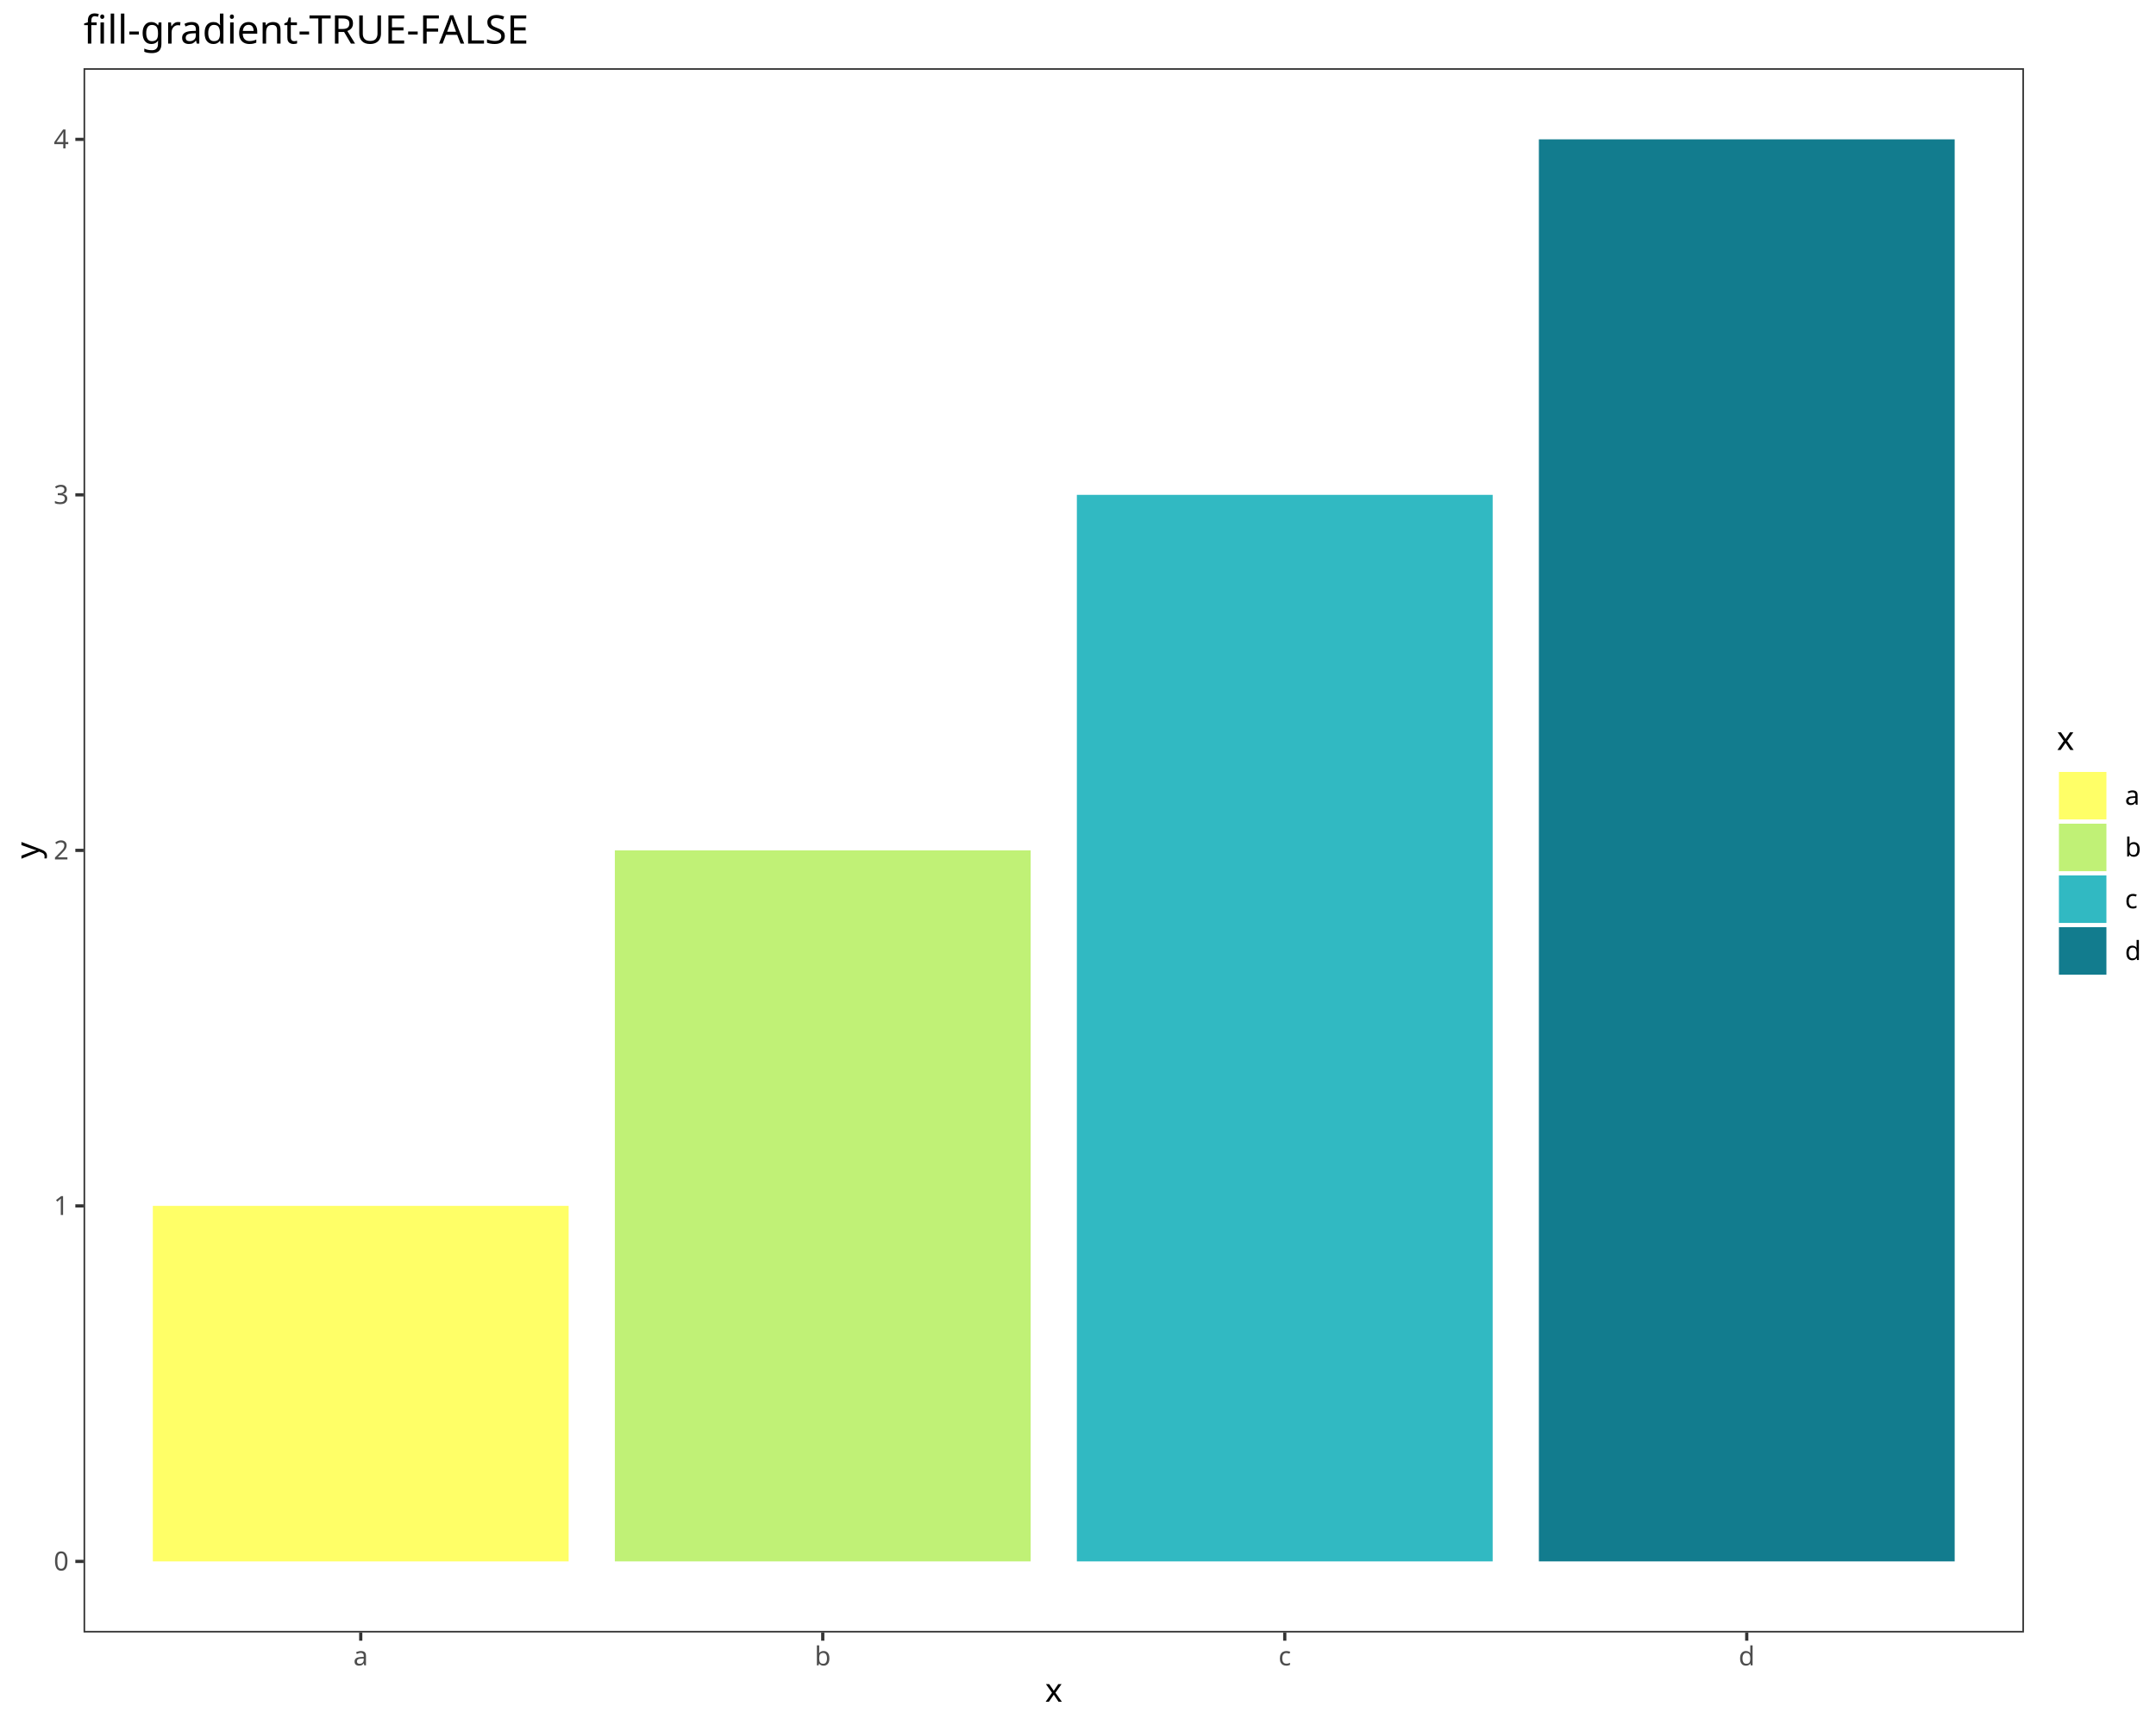
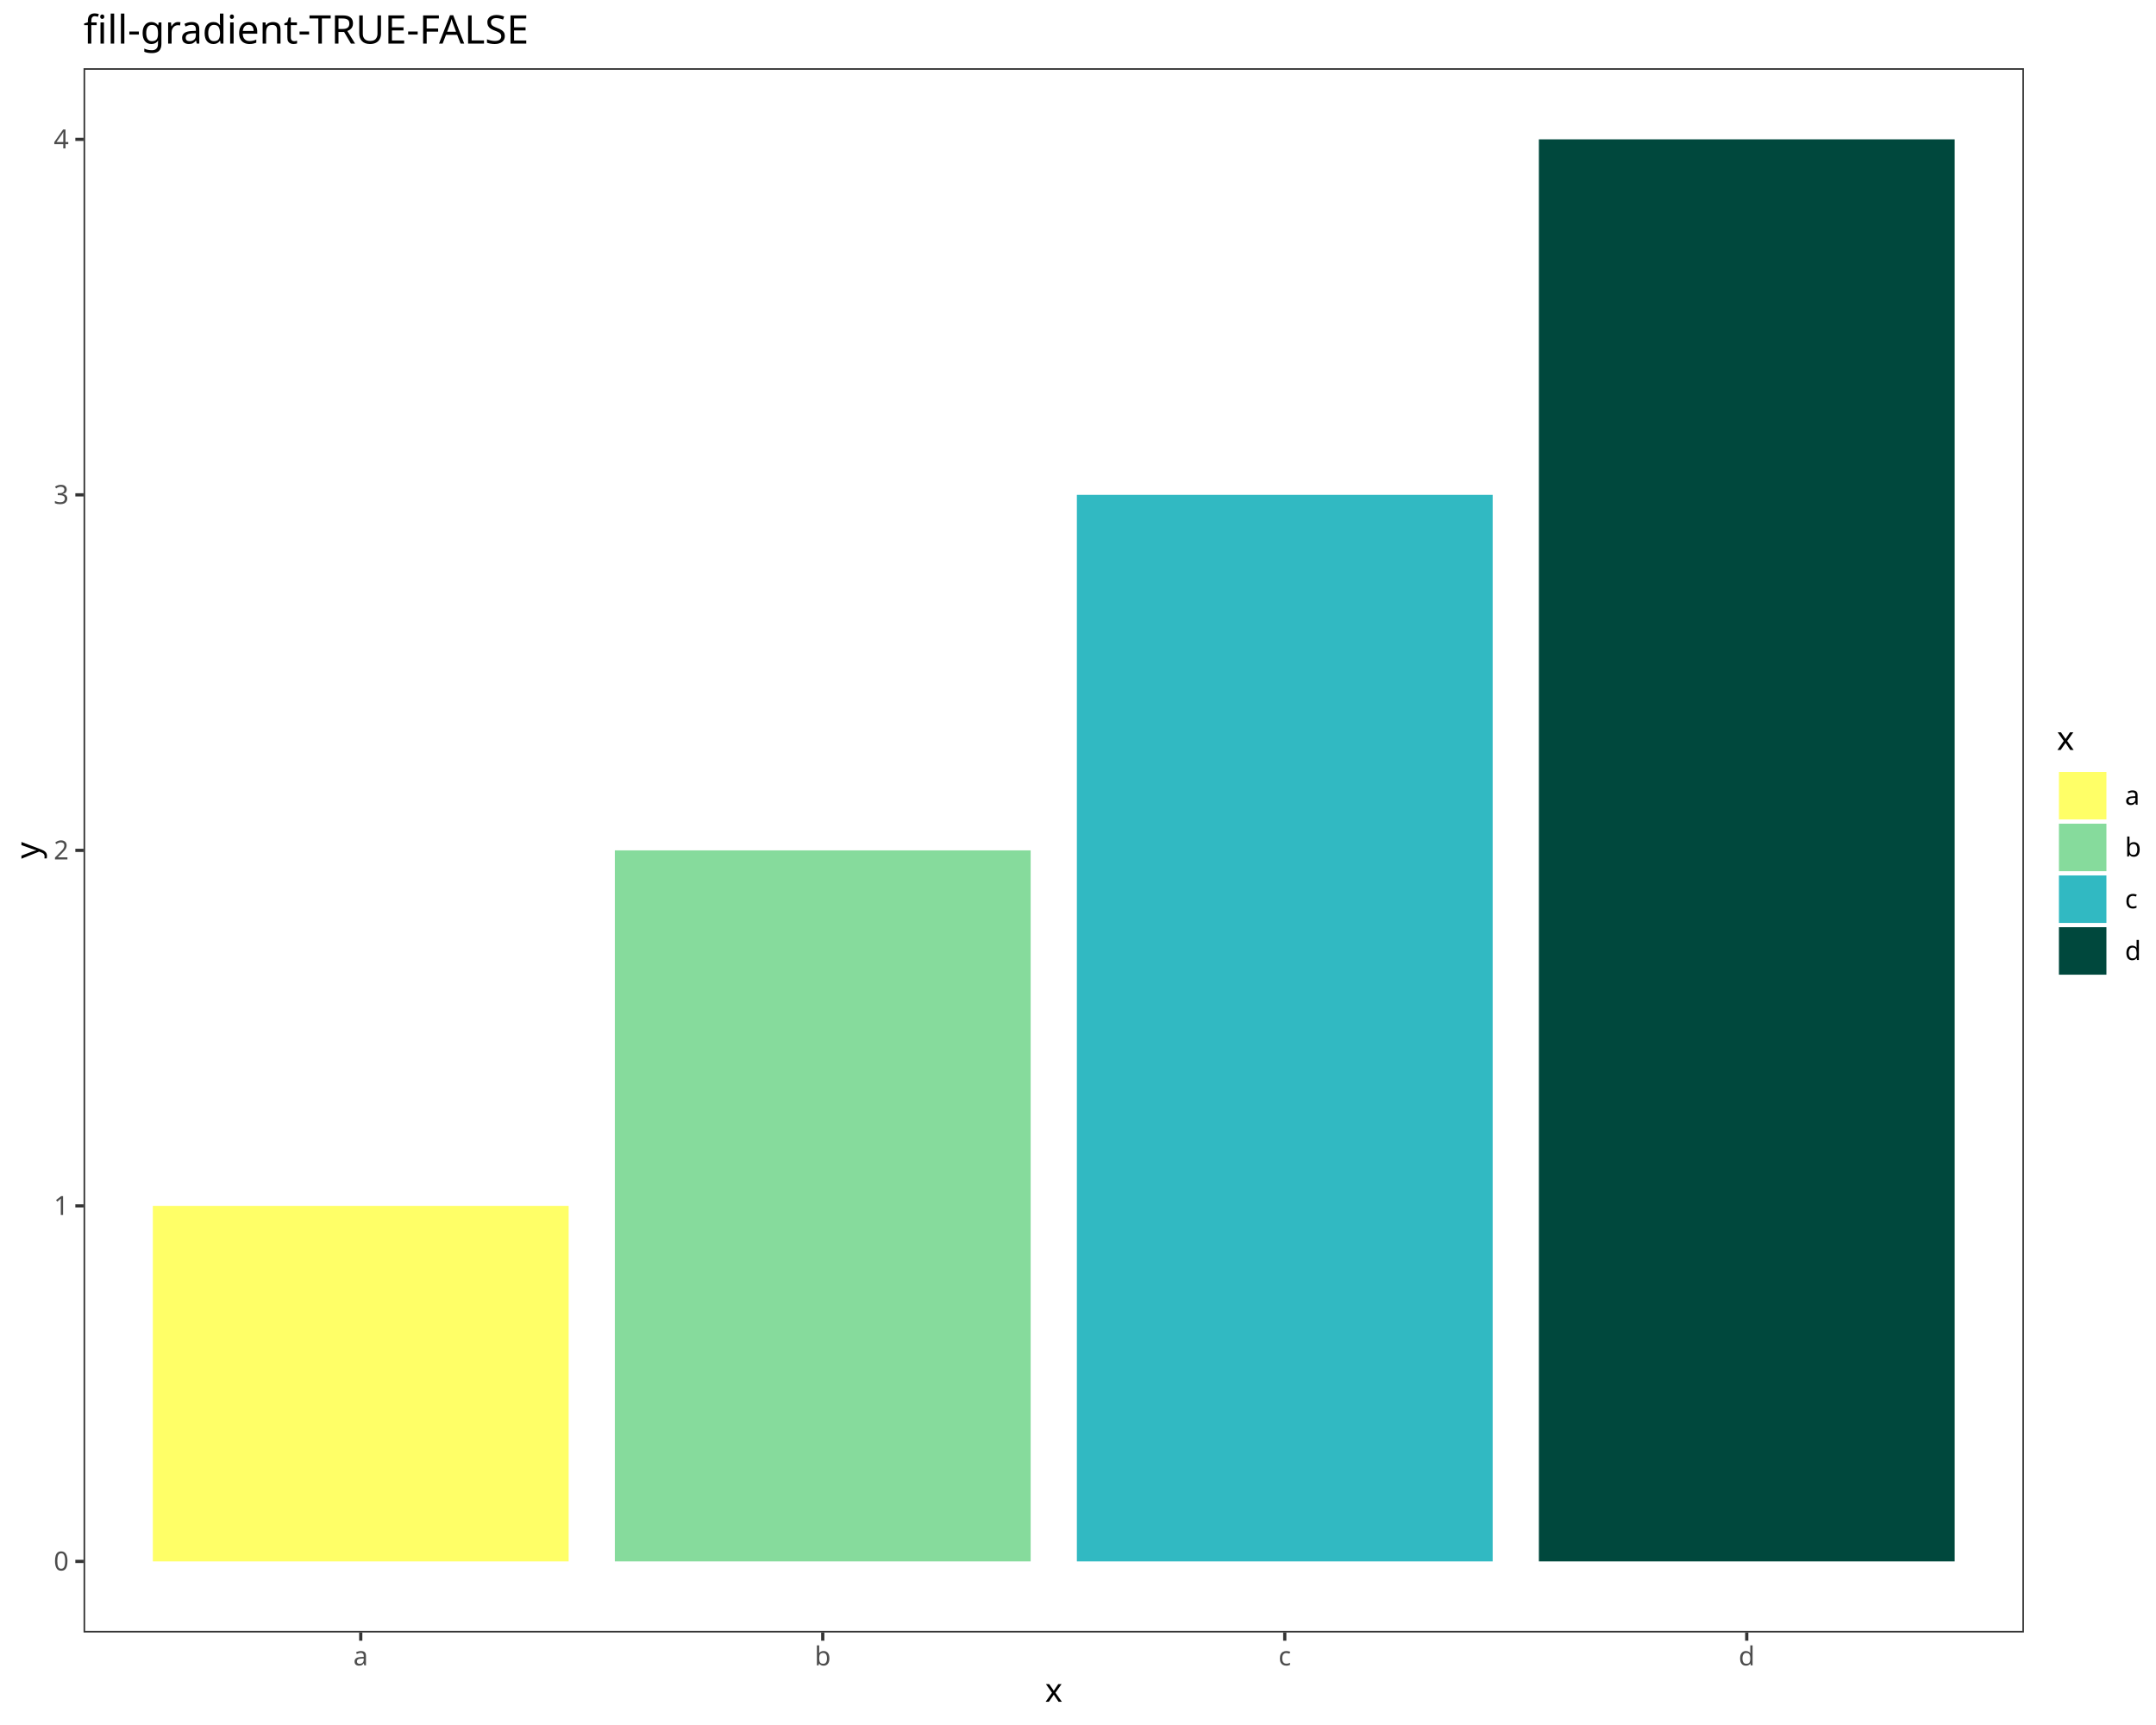
<svg xmlns="http://www.w3.org/2000/svg" class="svglite" data-engine-version="2.0" width="720.00pt" height="576.00pt" viewBox="0 0 720.00 576.00">
  <defs>
    <style type="text/css">
    .svglite line, .svglite polyline, .svglite polygon, .svglite path, .svglite rect, .svglite circle {
      fill: none;
      stroke: #000000;
      stroke-linecap: round;
      stroke-linejoin: round;
      stroke-miterlimit: 10.00;
    }
  </style>
  </defs>
  <rect width="100%" height="100%" style="stroke: none; fill: #FFFFFF;" />
  <defs>
    <clipPath id="cpMC4wMHw3MjAuMDB8MC4wMHw1NzYuMDA=">
      <rect x="0.00" y="0.00" width="720.00" height="576.00" />
    </clipPath>
  </defs>
  <g clip-path="url(#cpMC4wMHw3MjAuMDB8MC4wMHw1NzYuMDA=)">
    <rect x="0.00" y="0.00" width="720.00" height="576.00" style="stroke-width: 1.07; stroke: #FFFFFF; fill: #FFFFFF;" />
  </g>
  <defs>
    <clipPath id="cpMjcuOTB8Njc1LjkxfDIyLjc4fDU0NS4xMQ==">
      <rect x="27.90" y="22.78" width="648.01" height="522.33" />
    </clipPath>
  </defs>
  <g clip-path="url(#cpMjcuOTB8Njc1LjkxfDIyLjc4fDU0NS4xMQ==)">
    <rect x="27.90" y="22.78" width="648.01" height="522.33" style="stroke-width: 1.07; stroke: none; fill: #FFFFFF;" />
    <rect x="51.04" y="402.66" width="138.86" height="118.71" style="stroke-width: 1.07; stroke: none; stroke-linecap: butt; stroke-linejoin: miter; fill: #FFFF67;" />
-     <rect x="205.33" y="283.95" width="138.86" height="237.42" style="stroke-width: 1.07; stroke: none; stroke-linecap: butt; stroke-linejoin: miter; fill: #C0F176;" />
+     <rect x="205.33" y="283.95" width="138.86" height="237.42" style="stroke-width: 1.07; stroke: none; stroke-linecap: butt; stroke-linejoin: miter; fill: #86DB9C;" />
    <rect x="359.62" y="165.24" width="138.86" height="356.13" style="stroke-width: 1.07; stroke: none; stroke-linecap: butt; stroke-linejoin: miter; fill: #31B9C2;" />
-     <rect x="513.91" y="46.53" width="138.86" height="474.84" style="stroke-width: 1.07; stroke: none; stroke-linecap: butt; stroke-linejoin: miter; fill: #127C8E;" />
+     <rect x="513.91" y="46.53" width="138.86" height="474.84" style="stroke-width: 1.07; stroke: none; stroke-linecap: butt; stroke-linejoin: miter; fill: #00483D;" />
    <rect x="27.90" y="22.78" width="648.01" height="522.33" style="stroke-width: 1.07; stroke: #333333;" />
  </g>
  <g clip-path="url(#cpMC4wMHw3MjAuMDB8MC4wMHw1NzYuMDA=)">
    <text x="22.97" y="524.40" text-anchor="end" style="font-size: 8.80px; fill: #4D4D4D; font-family: sans;" textLength="4.89px" lengthAdjust="spacingAndGlyphs">0</text>
    <text x="22.97" y="405.69" text-anchor="end" style="font-size: 8.80px; fill: #4D4D4D; font-family: sans;" textLength="4.89px" lengthAdjust="spacingAndGlyphs">1</text>
    <text x="22.97" y="286.98" text-anchor="end" style="font-size: 8.80px; fill: #4D4D4D; font-family: sans;" textLength="4.89px" lengthAdjust="spacingAndGlyphs">2</text>
    <text x="22.97" y="168.26" text-anchor="end" style="font-size: 8.80px; fill: #4D4D4D; font-family: sans;" textLength="4.89px" lengthAdjust="spacingAndGlyphs">3</text>
    <text x="22.97" y="49.55" text-anchor="end" style="font-size: 8.80px; fill: #4D4D4D; font-family: sans;" textLength="4.89px" lengthAdjust="spacingAndGlyphs">4</text>
    <polyline points="25.16,521.37 27.90,521.37 " style="stroke-width: 1.07; stroke: #333333; stroke-linecap: butt;" />
    <polyline points="25.16,402.66 27.90,402.66 " style="stroke-width: 1.07; stroke: #333333; stroke-linecap: butt;" />
    <polyline points="25.16,283.95 27.90,283.95 " style="stroke-width: 1.07; stroke: #333333; stroke-linecap: butt;" />
    <polyline points="25.16,165.24 27.90,165.24 " style="stroke-width: 1.07; stroke: #333333; stroke-linecap: butt;" />
    <polyline points="25.16,46.53 27.90,46.53 " style="stroke-width: 1.07; stroke: #333333; stroke-linecap: butt;" />
    <polyline points="120.47,547.85 120.47,545.11 " style="stroke-width: 1.07; stroke: #333333; stroke-linecap: butt;" />
    <polyline points="274.76,547.85 274.76,545.11 " style="stroke-width: 1.07; stroke: #333333; stroke-linecap: butt;" />
    <polyline points="429.05,547.85 429.05,545.11 " style="stroke-width: 1.07; stroke: #333333; stroke-linecap: butt;" />
    <polyline points="583.33,547.85 583.33,545.11 " style="stroke-width: 1.07; stroke: #333333; stroke-linecap: butt;" />
    <text x="120.47" y="556.10" text-anchor="middle" style="font-size: 8.80px; fill: #4D4D4D; font-family: sans;" textLength="4.89px" lengthAdjust="spacingAndGlyphs">a</text>
    <text x="274.76" y="556.10" text-anchor="middle" style="font-size: 8.80px; fill: #4D4D4D; font-family: sans;" textLength="4.89px" lengthAdjust="spacingAndGlyphs">b</text>
    <text x="429.05" y="556.10" text-anchor="middle" style="font-size: 8.80px; fill: #4D4D4D; font-family: sans;" textLength="4.40px" lengthAdjust="spacingAndGlyphs">c</text>
    <text x="583.33" y="556.10" text-anchor="middle" style="font-size: 8.80px; fill: #4D4D4D; font-family: sans;" textLength="4.89px" lengthAdjust="spacingAndGlyphs">d</text>
    <text x="351.90" y="568.24" text-anchor="middle" style="font-size: 11.00px; font-family: sans;" textLength="5.50px" lengthAdjust="spacingAndGlyphs">x</text>
    <text transform="translate(13.05,283.95) rotate(-90)" text-anchor="middle" style="font-size: 11.00px; font-family: sans;" textLength="5.50px" lengthAdjust="spacingAndGlyphs">y</text>
    <rect x="686.87" y="241.72" width="27.65" height="84.45" style="stroke-width: 1.07; stroke: none; fill: #FFFFFF;" />
    <text x="686.87" y="250.43" style="font-size: 11.00px; font-family: sans;" textLength="5.50px" lengthAdjust="spacingAndGlyphs">x</text>
    <rect x="686.87" y="257.05" width="17.28" height="17.28" style="stroke-width: 1.07; stroke: none; fill: #FFFFFF;" />
    <rect x="687.58" y="257.76" width="15.86" height="15.86" style="stroke-width: 1.07; stroke: none; stroke-linecap: butt; stroke-linejoin: miter; fill: #FFFF67;" />
    <rect x="686.87" y="274.33" width="17.28" height="17.28" style="stroke-width: 1.07; stroke: none; fill: #FFFFFF;" />
-     <rect x="687.58" y="275.04" width="15.86" height="15.86" style="stroke-width: 1.07; stroke: none; stroke-linecap: butt; stroke-linejoin: miter; fill: #C0F176;" />
+     <rect x="687.58" y="275.04" width="15.86" height="15.86" style="stroke-width: 1.07; stroke: none; stroke-linecap: butt; stroke-linejoin: miter; fill: #86DB9C;" />
    <rect x="686.87" y="291.61" width="17.28" height="17.28" style="stroke-width: 1.07; stroke: none; fill: #FFFFFF;" />
    <rect x="687.58" y="292.32" width="15.86" height="15.86" style="stroke-width: 1.07; stroke: none; stroke-linecap: butt; stroke-linejoin: miter; fill: #31B9C2;" />
    <rect x="686.87" y="308.89" width="17.28" height="17.28" style="stroke-width: 1.07; stroke: none; fill: #FFFFFF;" />
-     <rect x="687.58" y="309.60" width="15.86" height="15.86" style="stroke-width: 1.07; stroke: none; stroke-linecap: butt; stroke-linejoin: miter; fill: #127C8E;" />
+     <rect x="687.58" y="309.60" width="15.86" height="15.86" style="stroke-width: 1.07; stroke: none; stroke-linecap: butt; stroke-linejoin: miter; fill: #00483D;" />
    <text x="709.63" y="268.72" style="font-size: 8.80px; font-family: sans;" textLength="4.89px" lengthAdjust="spacingAndGlyphs">a</text>
    <text x="709.63" y="286.00" style="font-size: 8.80px; font-family: sans;" textLength="4.89px" lengthAdjust="spacingAndGlyphs">b</text>
    <text x="709.63" y="303.28" style="font-size: 8.80px; font-family: sans;" textLength="4.40px" lengthAdjust="spacingAndGlyphs">c</text>
    <text x="709.63" y="320.56" style="font-size: 8.80px; font-family: sans;" textLength="4.89px" lengthAdjust="spacingAndGlyphs">d</text>
    <text x="27.90" y="14.56" style="font-size: 13.20px; font-family: sans;" textLength="151.11px" lengthAdjust="spacingAndGlyphs">fill-gradient-TRUE-FALSE</text>
  </g>
</svg>
